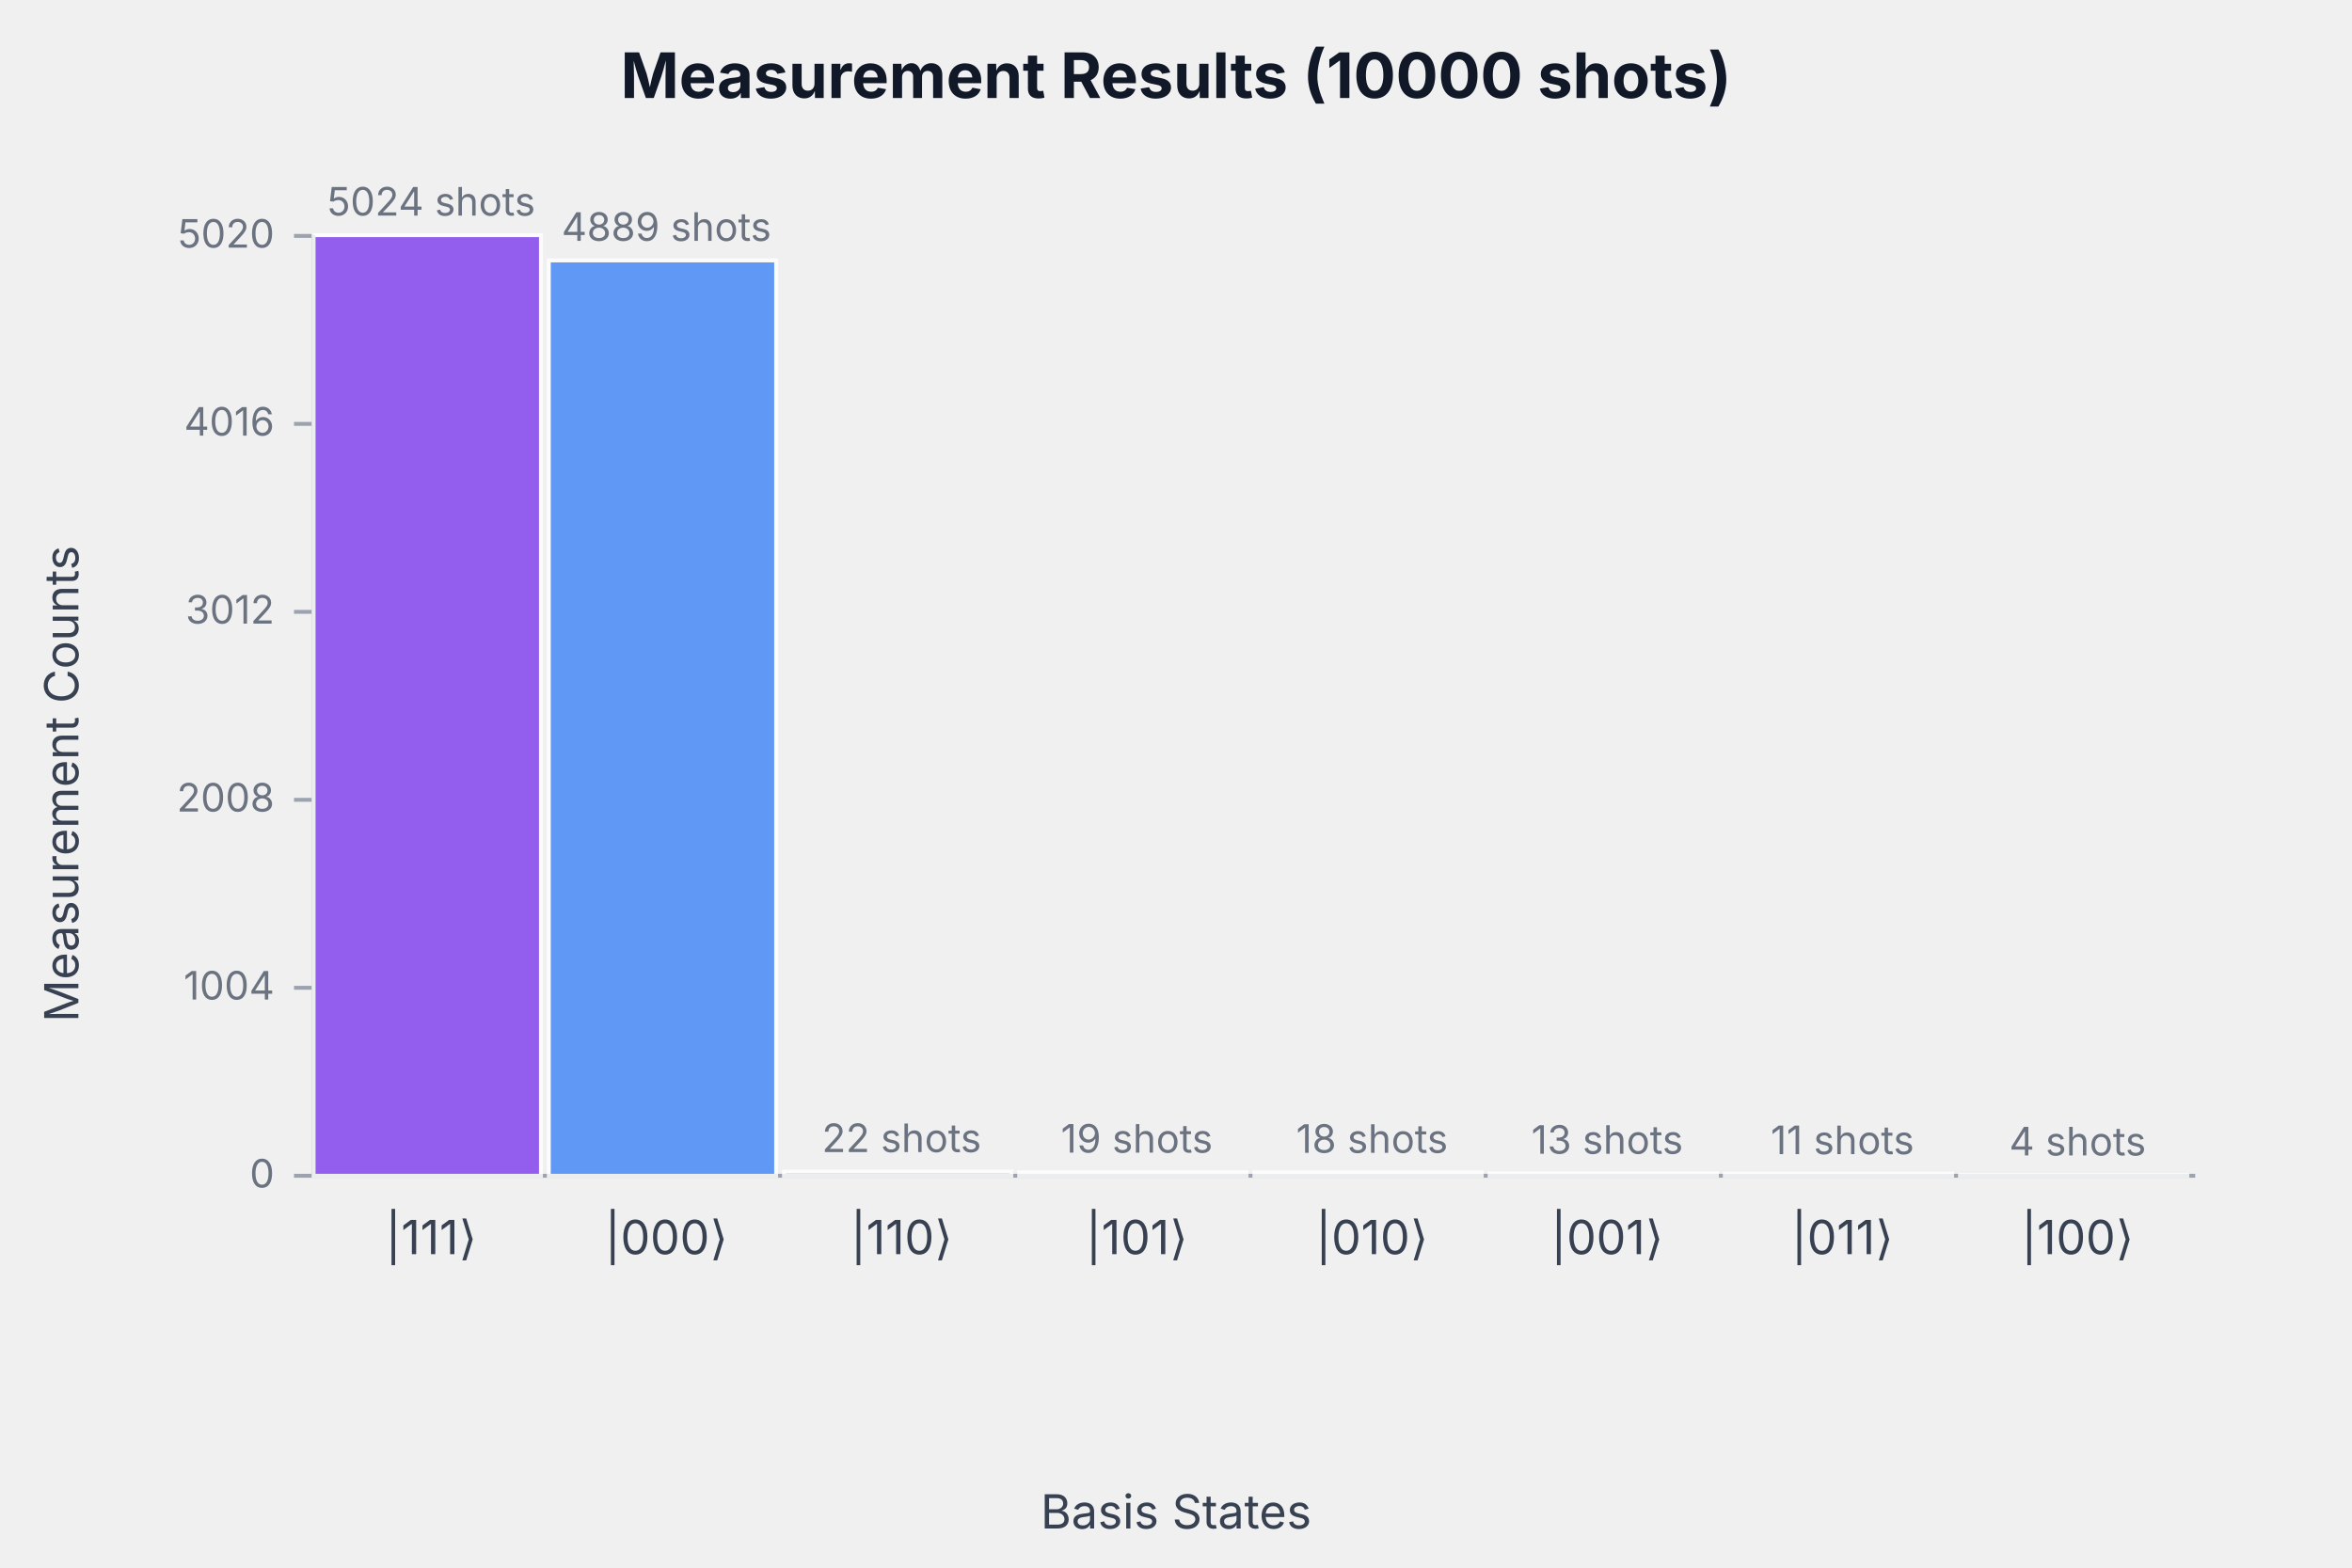
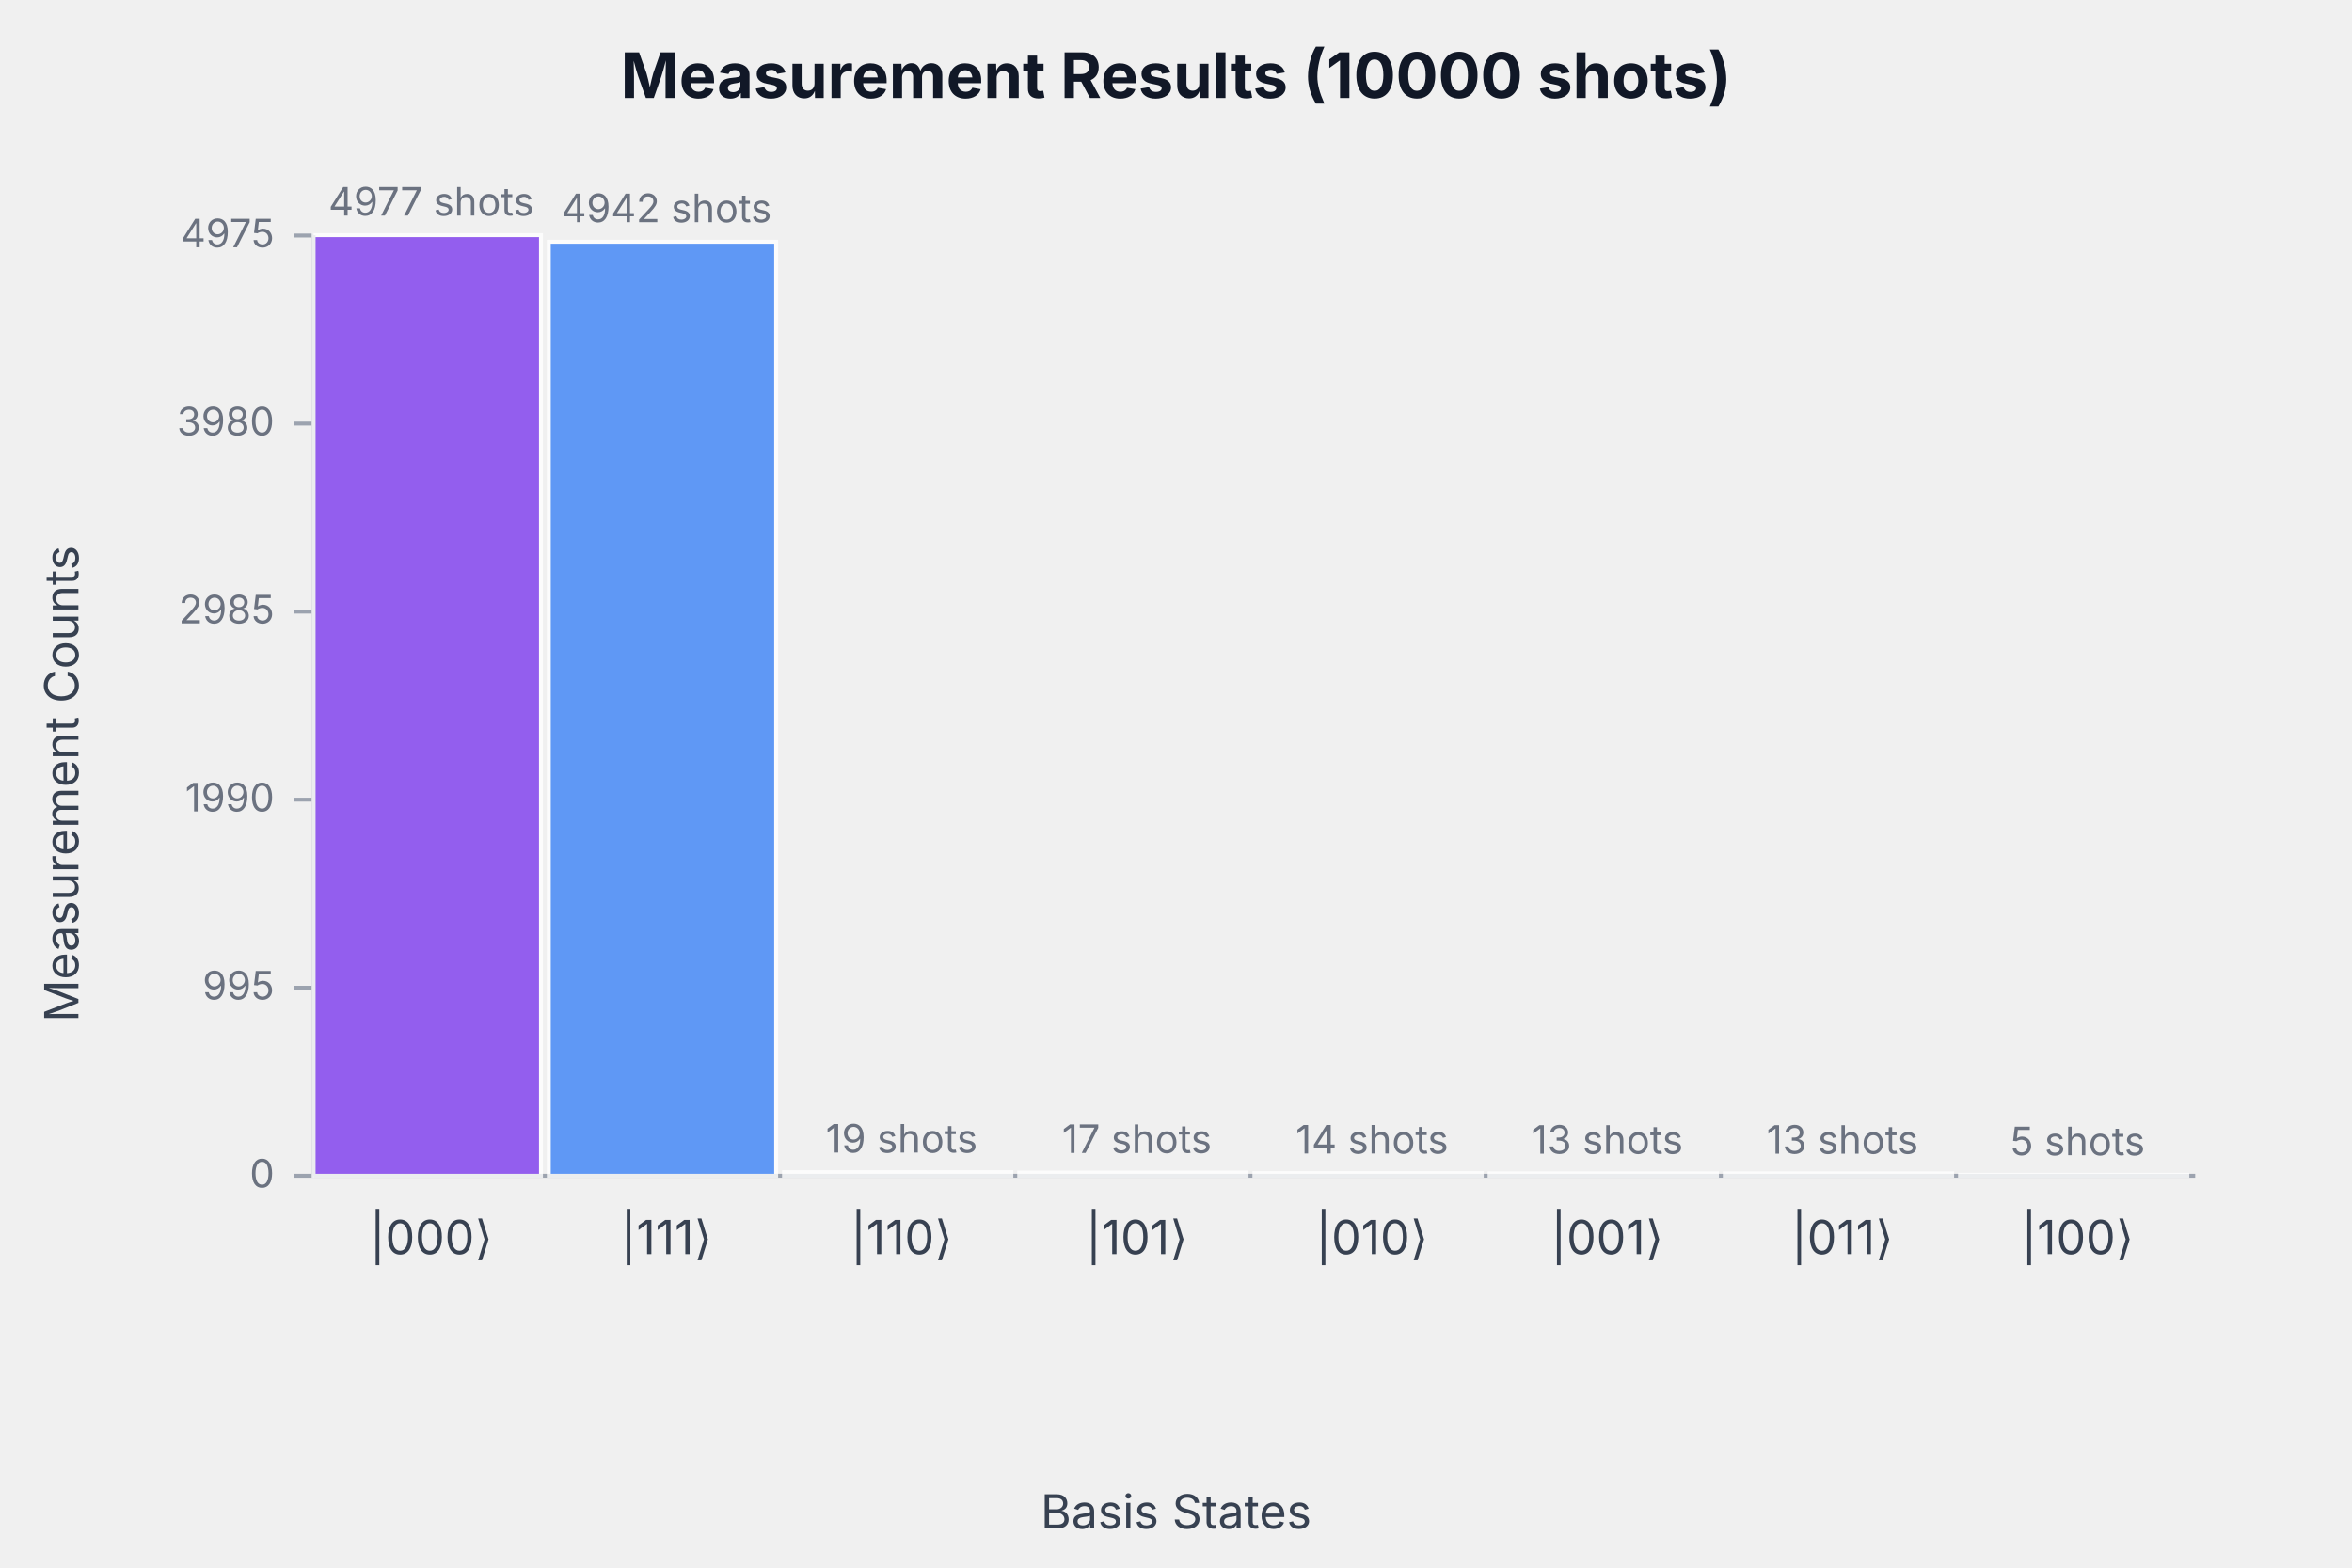
<svg xmlns="http://www.w3.org/2000/svg" height="400" style="background-color: #f9fafb; border: 1px solid #e5e7eb; border-radius: 8px;" width="600">
  <defs>
    <style>text { font-family: 'SF Pro Display', 'Segoe UI', system-ui, sans-serif; }
                     rect:hover { opacity: 1; stroke-width: 2; }</style>
  </defs>
  <text fill="#111827" font-size="16" font-weight="bold" text-anchor="middle" x="300" y="25">Measurement Results (10000 shots)</text>
  <text fill="#374151" font-size="12" text-anchor="middle" transform="rotate(-90 20 200)" x="20" y="200">Measurement Counts</text>
  <text fill="#374151" font-size="12" text-anchor="middle" x="300" y="390">Basis States</text>
  <g>
    <line stroke="#9ca3af" stroke-width="1" x1="80" x2="80" y1="60" y2="300" />
    <g>
      <line stroke="#9ca3af" stroke-width="1" x1="75" x2="80" y1="300" y2="300" />
      <text fill="#6b7280" font-size="10" text-anchor="end" x="70" y="303">0</text>
    </g>
    <g>
-       <line stroke="#9ca3af" stroke-width="1" x1="75" x2="80" y1="252.038" y2="252.038" />
-       <text fill="#6b7280" font-size="10" text-anchor="end" x="70" y="255.038">1004</text>
+       <line stroke="#9ca3af" stroke-width="1" x1="75" x2="80" y1="252.019" y2="252.019" />
+       <text fill="#6b7280" font-size="10" text-anchor="end" x="70" y="255.019">995</text>
    </g>
    <g>
-       <line stroke="#9ca3af" stroke-width="1" x1="75" x2="80" y1="204.076" y2="204.076" />
-       <text fill="#6b7280" font-size="10" text-anchor="end" x="70" y="207.076">2008</text>
+       <line stroke="#9ca3af" stroke-width="1" x1="75" x2="80" y1="204.039" y2="204.039" />
+       <text fill="#6b7280" font-size="10" text-anchor="end" x="70" y="207.039">1990</text>
    </g>
    <g>
-       <line stroke="#9ca3af" stroke-width="1" x1="75" x2="80" y1="156.115" y2="156.115" />
-       <text fill="#6b7280" font-size="10" text-anchor="end" x="70" y="159.115">3012</text>
+       <line stroke="#9ca3af" stroke-width="1" x1="75" x2="80" y1="156.058" y2="156.058" />
+       <text fill="#6b7280" font-size="10" text-anchor="end" x="70" y="159.058">2985</text>
    </g>
    <g>
-       <line stroke="#9ca3af" stroke-width="1" x1="75" x2="80" y1="108.153" y2="108.153" />
-       <text fill="#6b7280" font-size="10" text-anchor="end" x="70" y="111.153">4016</text>
+       <line stroke="#9ca3af" stroke-width="1" x1="75" x2="80" y1="108.077" y2="108.077" />
+       <text fill="#6b7280" font-size="10" text-anchor="end" x="70" y="111.077">3980</text>
    </g>
    <g>
-       <line stroke="#9ca3af" stroke-width="1" x1="75" x2="80" y1="60.191" y2="60.191" />
-       <text fill="#6b7280" font-size="10" text-anchor="end" x="70" y="63.191">5020</text>
+       <line stroke="#9ca3af" stroke-width="1" x1="75" x2="80" y1="60.096" y2="60.096" />
+       <text fill="#6b7280" font-size="10" text-anchor="end" x="70" y="63.096">4975</text>
    </g>
  </g>
  <line stroke="#9ca3af" stroke-width="1" x1="80" x2="560" y1="300" y2="300" />
  <g class="bar-group">
    <rect fill="#7c3aed" height="240" opacity="0.8" stroke="#ffffff" stroke-width="1" width="58" x="80" y="60" />
-     <text fill="#374151" font-size="12" text-anchor="middle" x="110" y="320">|111⟩</text>
-     <text fill="#6b7280" font-size="10" text-anchor="middle" x="110" y="55">5024 shots</text>
+     <text fill="#374151" font-size="12" text-anchor="middle" x="110" y="320">|000⟩</text>
+     <text fill="#6b7280" font-size="10" text-anchor="middle" x="110" y="55">4977 shots</text>
  </g>
  <g class="bar-group">
-     <rect fill="#3b82f6" height="233.551" opacity="0.8" stroke="#ffffff" stroke-width="1" width="58" x="140" y="66.449" />
-     <text fill="#374151" font-size="12" text-anchor="middle" x="170" y="320">|000⟩</text>
-     <text fill="#6b7280" font-size="10" text-anchor="middle" x="170" y="61.449">4889 shots</text>
+     <rect fill="#3b82f6" height="238.312" opacity="0.8" stroke="#ffffff" stroke-width="1" width="58" x="140" y="61.688" />
+     <text fill="#374151" font-size="12" text-anchor="middle" x="170" y="320">|111⟩</text>
+     <text fill="#6b7280" font-size="10" text-anchor="middle" x="170" y="56.688">4942 shots</text>
  </g>
  <g class="bar-group">
-     <rect fill="#10b981" height="1.051" opacity="0.8" stroke="#ffffff" stroke-width="1" width="58" x="200" y="298.949" />
+     <rect fill="#10b981" height="0.916" opacity="0.8" stroke="#ffffff" stroke-width="1" width="58" x="200" y="299.084" />
    <text fill="#374151" font-size="12" text-anchor="middle" x="230" y="320">|110⟩</text>
-     <text fill="#6b7280" font-size="10" text-anchor="middle" x="230" y="293.949">22 shots</text>
+     <text fill="#6b7280" font-size="10" text-anchor="middle" x="230" y="294.084">19 shots</text>
  </g>
  <g class="bar-group">
-     <rect fill="#f59e0b" height="0.908" opacity="0.8" stroke="#ffffff" stroke-width="1" width="58" x="260" y="299.092" />
+     <rect fill="#f59e0b" height="0.82" opacity="0.8" stroke="#ffffff" stroke-width="1" width="58" x="260" y="299.18" />
    <text fill="#374151" font-size="12" text-anchor="middle" x="290" y="320">|101⟩</text>
-     <text fill="#6b7280" font-size="10" text-anchor="middle" x="290" y="294.092">19 shots</text>
+     <text fill="#6b7280" font-size="10" text-anchor="middle" x="290" y="294.18">17 shots</text>
  </g>
  <g class="bar-group">
-     <rect fill="#ef4444" height="0.86" opacity="0.8" stroke="#ffffff" stroke-width="1" width="58" x="320" y="299.14" />
+     <rect fill="#ef4444" height="0.675" opacity="0.8" stroke="#ffffff" stroke-width="1" width="58" x="320" y="299.325" />
    <text fill="#374151" font-size="12" text-anchor="middle" x="350" y="320">|010⟩</text>
-     <text fill="#6b7280" font-size="10" text-anchor="middle" x="350" y="294.14">18 shots</text>
+     <text fill="#6b7280" font-size="10" text-anchor="middle" x="350" y="294.325">14 shots</text>
  </g>
  <g class="bar-group">
-     <rect fill="#8b5cf6" height="0.621" opacity="0.8" stroke="#ffffff" stroke-width="1" width="58" x="380" y="299.379" />
+     <rect fill="#8b5cf6" height="0.627" opacity="0.8" stroke="#ffffff" stroke-width="1" width="58" x="380" y="299.373" />
    <text fill="#374151" font-size="12" text-anchor="middle" x="410" y="320">|001⟩</text>
-     <text fill="#6b7280" font-size="10" text-anchor="middle" x="410" y="294.379">13 shots</text>
+     <text fill="#6b7280" font-size="10" text-anchor="middle" x="410" y="294.373">13 shots</text>
  </g>
  <g class="bar-group">
-     <rect fill="#06b6d4" height="0.525" opacity="0.8" stroke="#ffffff" stroke-width="1" width="58" x="440" y="299.475" />
+     <rect fill="#06b6d4" height="0.627" opacity="0.8" stroke="#ffffff" stroke-width="1" width="58" x="440" y="299.373" />
    <text fill="#374151" font-size="12" text-anchor="middle" x="470" y="320">|011⟩</text>
-     <text fill="#6b7280" font-size="10" text-anchor="middle" x="470" y="294.475">11 shots</text>
+     <text fill="#6b7280" font-size="10" text-anchor="middle" x="470" y="294.373">13 shots</text>
  </g>
  <g class="bar-group">
-     <rect fill="#84cc16" height="0.191" opacity="0.8" stroke="#ffffff" stroke-width="1" width="58" x="500" y="299.809" />
+     <rect fill="#84cc16" height="0.241" opacity="0.8" stroke="#ffffff" stroke-width="1" width="58" x="500" y="299.759" />
    <text fill="#374151" font-size="12" text-anchor="middle" x="530" y="320">|100⟩</text>
-     <text fill="#6b7280" font-size="10" text-anchor="middle" x="530" y="294.809">4 shots</text>
+     <text fill="#6b7280" font-size="10" text-anchor="middle" x="530" y="294.759">5 shots</text>
  </g>
</svg>
